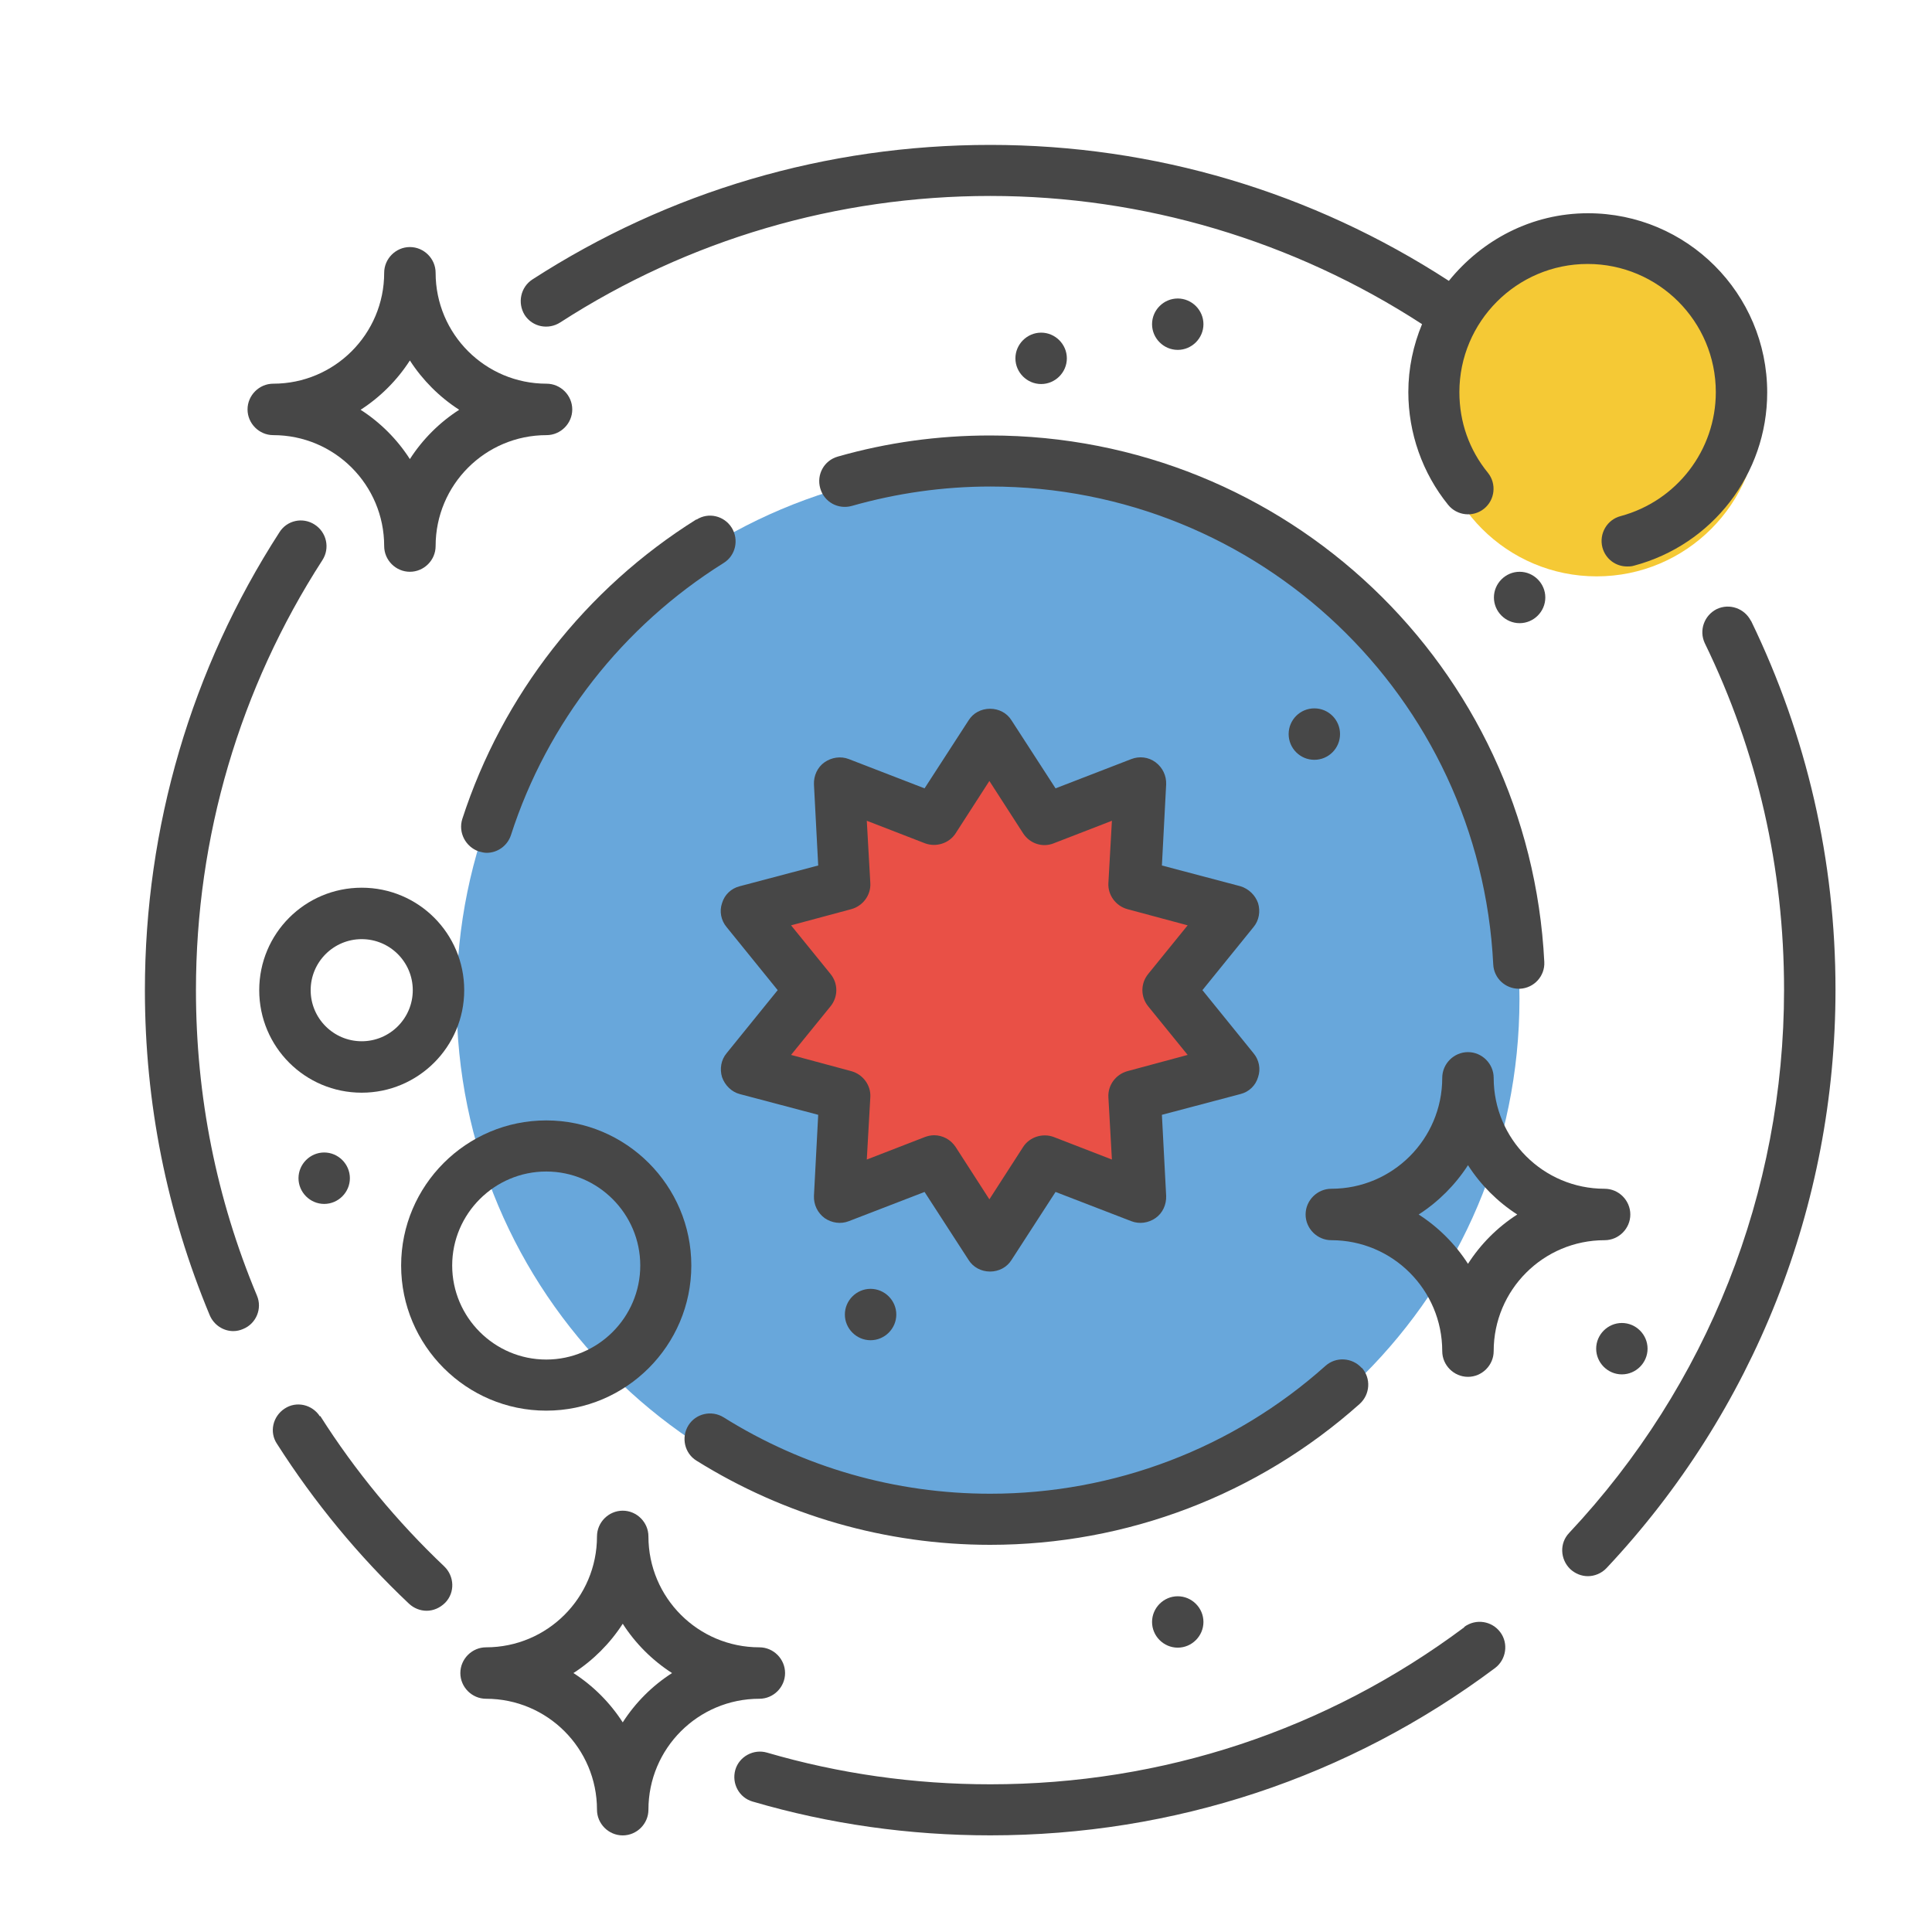
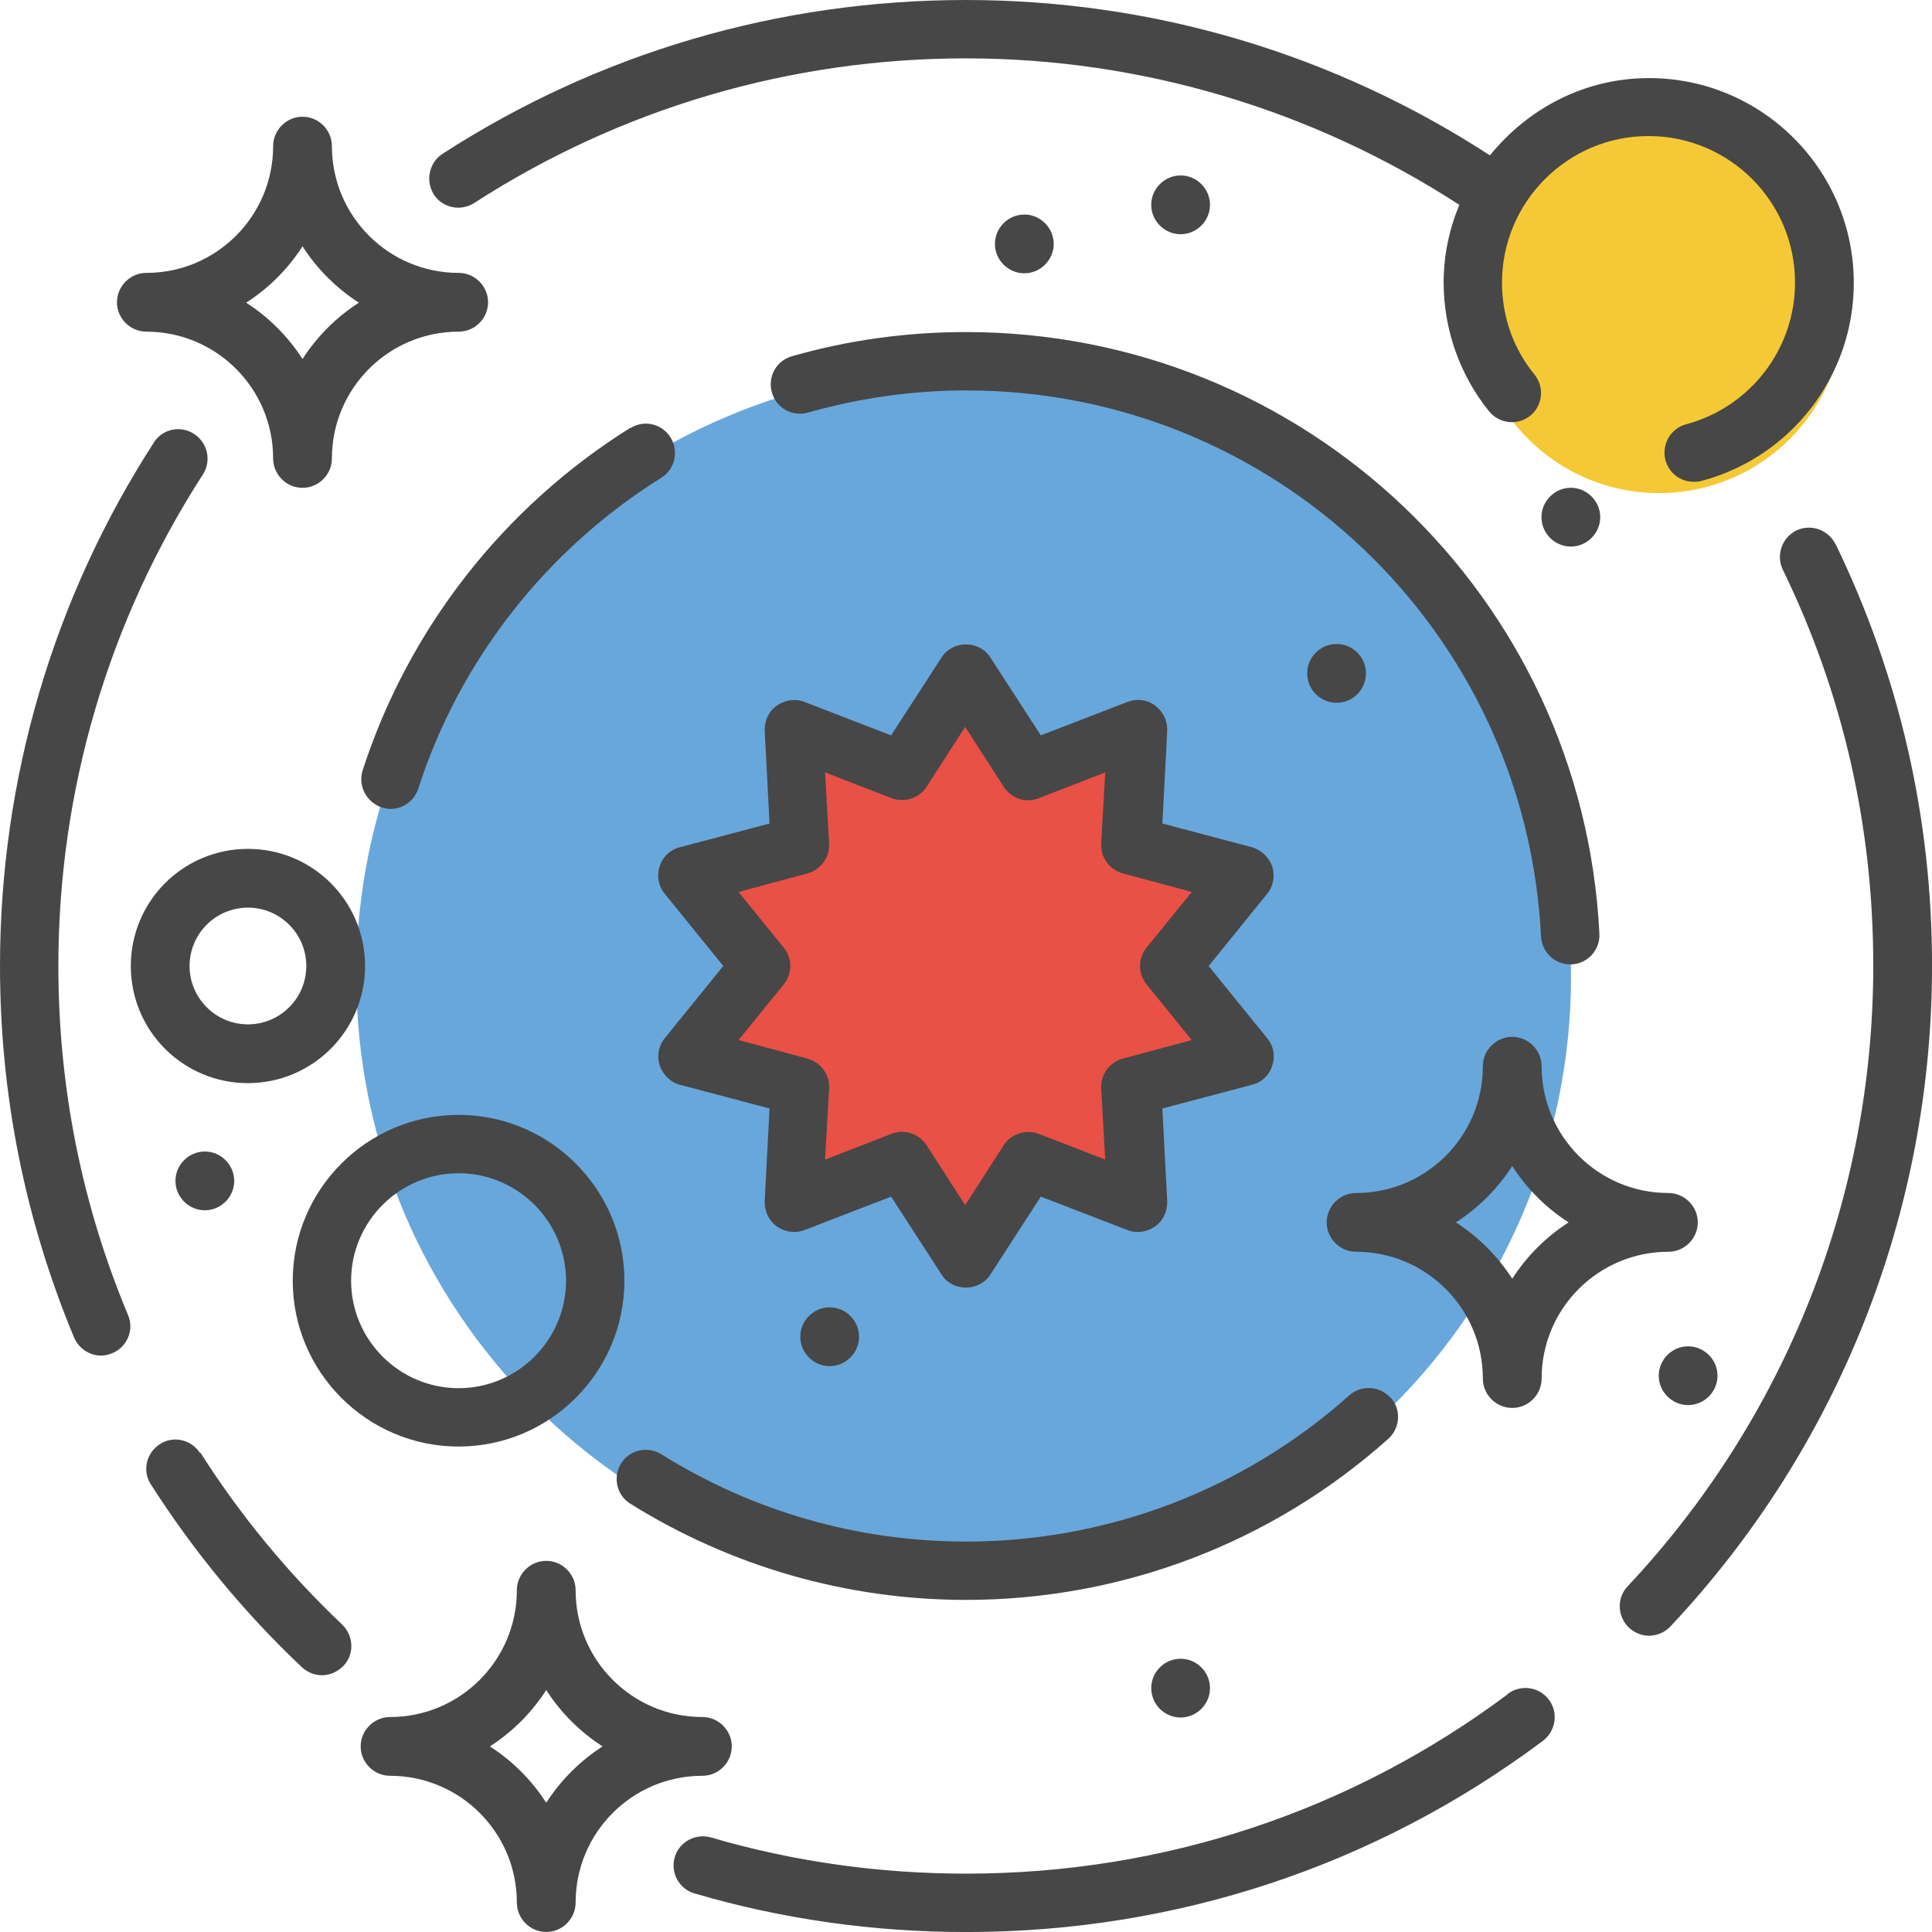
- <svg xmlns="http://www.w3.org/2000/svg" width="40" height="40" viewBox="0 0 40 40" fill="none">
-   <path d="M33.057 11.933C34.91 11.933 36.411 10.431 36.411 8.579C36.411 6.726 34.91 5.225 33.057 5.225C31.205 5.225 29.703 6.726 29.703 8.579C29.703 10.431 31.205 11.933 33.057 11.933Z" fill="#F5C935" />
-   <path d="M20.456 31.686C26.533 31.686 31.459 26.76 31.459 20.683C31.459 14.606 26.533 9.68 20.456 9.68C14.379 9.68 9.453 14.606 9.453 20.683C9.453 26.76 14.379 31.686 20.456 31.686Z" fill="#68A7DB" />
-   <path d="M15.486 18.939C15.434 19.092 15.464 19.267 15.566 19.391L16.521 20.572L15.566 21.753C15.464 21.877 15.434 22.052 15.486 22.206C15.537 22.359 15.661 22.483 15.821 22.519L17.287 22.913L17.206 24.429C17.199 24.59 17.272 24.75 17.403 24.845C17.535 24.94 17.709 24.962 17.855 24.903L19.277 24.357L20.101 25.633C20.189 25.771 20.342 25.851 20.502 25.851C20.663 25.851 20.816 25.771 20.903 25.633L21.727 24.357L23.149 24.903C23.302 24.962 23.47 24.94 23.601 24.845C23.732 24.75 23.805 24.597 23.798 24.429L23.718 22.913L25.191 22.519C25.351 22.475 25.475 22.359 25.526 22.206C25.577 22.052 25.548 21.877 25.446 21.753L24.491 20.572L25.446 19.391C25.548 19.267 25.577 19.092 25.526 18.939C25.475 18.786 25.351 18.669 25.191 18.625L23.718 18.232L23.798 16.715C23.805 16.554 23.732 16.394 23.601 16.299C23.47 16.204 23.295 16.183 23.149 16.241L21.727 16.788L20.903 15.512C20.816 15.373 20.663 15.293 20.502 15.293C20.342 15.293 20.189 15.373 20.101 15.512L19.277 16.788L17.855 16.241C17.702 16.183 17.535 16.204 17.403 16.299C17.272 16.394 17.199 16.547 17.206 16.715L17.287 18.232L15.821 18.625C15.661 18.669 15.537 18.786 15.486 18.939Z" fill="#E95046" />
-   <path d="M30.317 33.69C27.466 35.819 24.069 36.942 20.503 36.942C18.928 36.942 17.375 36.723 15.88 36.286C15.603 36.205 15.304 36.366 15.224 36.643C15.144 36.927 15.304 37.219 15.581 37.299C17.171 37.766 18.826 37.999 20.503 37.999C24.302 37.999 27.919 36.803 30.952 34.536C31.185 34.361 31.236 34.025 31.061 33.792C30.886 33.559 30.558 33.507 30.317 33.682V33.69Z" fill="#474747" />
-   <path d="M36.252 12.857C36.12 12.595 35.807 12.486 35.544 12.61C35.282 12.741 35.172 13.054 35.296 13.317C36.39 15.563 36.937 17.976 36.937 20.492C36.937 24.685 35.355 28.68 32.489 31.736C32.285 31.947 32.299 32.282 32.511 32.487C32.613 32.581 32.744 32.633 32.875 32.633C33.014 32.633 33.16 32.574 33.262 32.465C36.317 29.213 38.002 24.954 38.002 20.492C38.002 17.816 37.411 15.242 36.252 12.85V12.857Z" fill="#474747" />
-   <path d="M6.623 29.324C6.463 29.076 6.135 29.003 5.894 29.163C5.646 29.324 5.573 29.652 5.734 29.892C6.507 31.103 7.425 32.219 8.468 33.203C8.57 33.298 8.701 33.349 8.833 33.349C8.971 33.349 9.11 33.291 9.219 33.181C9.423 32.97 9.409 32.634 9.197 32.43C8.22 31.504 7.352 30.454 6.631 29.317L6.623 29.324Z" fill="#474747" />
-   <path d="M14.949 18.699C14.891 18.866 14.927 19.056 15.044 19.195L16.101 20.5L15.044 21.805C14.927 21.944 14.898 22.133 14.949 22.301C15.008 22.469 15.146 22.607 15.314 22.651L16.94 23.081L16.852 24.758C16.845 24.941 16.925 25.108 17.071 25.218C17.217 25.32 17.407 25.349 17.574 25.283L19.142 24.678L20.053 26.085C20.148 26.238 20.316 26.326 20.498 26.326C20.68 26.326 20.848 26.238 20.943 26.085L21.854 24.678L23.422 25.283C23.59 25.349 23.779 25.32 23.925 25.218C24.071 25.116 24.151 24.941 24.144 24.758L24.056 23.081L25.683 22.651C25.858 22.607 25.996 22.476 26.047 22.301C26.105 22.133 26.069 21.944 25.952 21.805L24.895 20.5L25.952 19.195C26.069 19.056 26.098 18.866 26.047 18.699C25.989 18.531 25.85 18.4 25.683 18.349L24.056 17.919L24.144 16.241C24.151 16.059 24.071 15.892 23.925 15.782C23.779 15.673 23.59 15.651 23.422 15.716L21.854 16.322L20.943 14.915C20.848 14.761 20.68 14.674 20.498 14.674C20.316 14.674 20.148 14.761 20.053 14.915L19.142 16.322L17.574 15.716C17.407 15.651 17.217 15.68 17.071 15.782C16.925 15.884 16.845 16.059 16.852 16.241L16.94 17.919L15.314 18.349C15.139 18.393 15 18.524 14.949 18.699ZM17.195 20.165L16.378 19.158L17.625 18.823C17.866 18.757 18.034 18.531 18.019 18.283L17.946 16.993L19.149 17.459C19.383 17.547 19.652 17.459 19.784 17.255L20.484 16.169L21.184 17.255C21.322 17.466 21.585 17.554 21.818 17.459L23.021 16.993L22.948 18.283C22.934 18.531 23.101 18.757 23.342 18.823L24.589 19.158L23.772 20.165C23.612 20.361 23.612 20.638 23.772 20.835L24.589 21.841L23.342 22.177C23.101 22.243 22.934 22.469 22.948 22.716L23.021 24.007L21.818 23.541C21.585 23.453 21.315 23.541 21.184 23.745L20.484 24.831L19.784 23.745C19.681 23.591 19.514 23.504 19.339 23.504C19.273 23.504 19.208 23.519 19.149 23.541L17.946 24.007L18.019 22.716C18.034 22.469 17.866 22.243 17.625 22.177L16.378 21.841L17.195 20.835C17.355 20.638 17.355 20.361 17.195 20.165Z" fill="#474747" />
-   <path d="M28.193 28.323C27.997 28.105 27.661 28.083 27.442 28.279C25.532 29.986 23.067 30.926 20.501 30.926C18.539 30.926 16.636 30.38 14.981 29.344C14.733 29.191 14.405 29.264 14.252 29.512C14.099 29.76 14.172 30.088 14.419 30.241C16.242 31.378 18.342 31.984 20.501 31.984C23.33 31.984 26.042 30.948 28.15 29.067C28.368 28.87 28.39 28.535 28.193 28.316V28.323Z" fill="#474747" />
-   <path d="M31.441 20.471H31.47C31.762 20.456 31.988 20.208 31.973 19.917C31.667 13.799 26.628 9.016 20.496 9.016C19.424 9.016 18.367 9.161 17.346 9.453C17.062 9.533 16.901 9.825 16.982 10.109C17.062 10.394 17.353 10.554 17.638 10.474C18.564 10.211 19.526 10.073 20.503 10.073C26.067 10.073 30.639 14.419 30.916 19.968C30.93 20.252 31.164 20.471 31.448 20.471H31.441Z" fill="#474747" />
-   <path d="M14.42 10.752C12.124 12.188 10.403 14.39 9.571 16.957C9.484 17.234 9.637 17.533 9.914 17.628C9.965 17.642 10.024 17.657 10.075 17.657C10.301 17.657 10.505 17.511 10.578 17.292C11.329 14.959 12.896 12.961 14.982 11.656C15.23 11.503 15.303 11.175 15.15 10.927C14.996 10.679 14.668 10.598 14.42 10.759V10.752Z" fill="#474747" />
-   <path d="M4.057 20.5C4.057 17.328 4.961 14.251 6.675 11.597C6.835 11.349 6.763 11.021 6.515 10.861C6.267 10.7 5.939 10.773 5.785 11.021C3.962 13.843 3 17.124 3 20.5C3 22.834 3.452 25.094 4.342 27.23C4.429 27.435 4.626 27.559 4.83 27.559C4.896 27.559 4.969 27.544 5.034 27.515C5.304 27.405 5.435 27.092 5.319 26.822C4.48 24.817 4.057 22.695 4.057 20.5Z" fill="#474747" />
-   <path d="M8.305 26.201C8.305 27.857 9.654 29.206 11.309 29.206C12.964 29.206 14.313 27.857 14.313 26.201C14.313 24.546 12.964 23.197 11.309 23.197C9.654 23.197 8.305 24.546 8.305 26.201ZM11.309 24.255C12.381 24.255 13.256 25.13 13.256 26.201C13.256 27.273 12.381 28.148 11.309 28.148C10.237 28.148 9.362 27.273 9.362 26.201C9.362 25.13 10.237 24.255 11.309 24.255Z" fill="#474747" />
-   <path d="M7.489 22.623C8.656 22.623 9.611 21.675 9.611 20.501C9.611 19.327 8.663 18.379 7.489 18.379C6.315 18.379 5.367 19.327 5.367 20.501C5.367 21.675 6.315 22.623 7.489 22.623ZM7.489 19.444C8.072 19.444 8.546 19.917 8.546 20.501C8.546 21.084 8.072 21.558 7.489 21.558C6.906 21.558 6.432 21.084 6.432 20.501C6.432 19.917 6.906 19.444 7.489 19.444Z" fill="#474747" />
-   <path d="M11.6 6.675C14.254 4.961 17.331 4.057 20.503 4.057C23.675 4.057 26.781 4.983 29.442 6.711C29.26 7.149 29.158 7.623 29.158 8.119C29.158 8.965 29.45 9.796 29.982 10.452C30.164 10.678 30.5 10.715 30.726 10.532C30.952 10.35 30.988 10.015 30.806 9.789C30.419 9.315 30.215 8.739 30.215 8.119C30.215 6.66 31.404 5.465 32.87 5.465C34.335 5.465 35.524 6.653 35.524 8.119C35.524 9.322 34.714 10.372 33.555 10.685C33.271 10.758 33.103 11.05 33.176 11.334C33.241 11.575 33.453 11.728 33.686 11.728C33.73 11.728 33.774 11.728 33.825 11.713C35.451 11.283 36.588 9.81 36.588 8.126C36.588 6.077 34.926 4.415 32.877 4.415C31.71 4.415 30.682 4.969 29.997 5.815C27.167 3.977 23.901 3 20.503 3C17.105 3 13.846 3.962 11.024 5.785C10.776 5.946 10.71 6.274 10.863 6.522C11.024 6.77 11.352 6.835 11.6 6.675Z" fill="#474747" />
-   <path d="M24.916 6.712C24.916 6.42 24.675 6.18 24.384 6.18C24.092 6.18 23.852 6.42 23.852 6.712C23.852 7.004 24.092 7.244 24.384 7.244C24.675 7.244 24.916 7.004 24.916 6.712Z" fill="#474747" />
-   <path d="M31.462 11.838C31.17 11.838 30.93 12.079 30.93 12.37C30.93 12.662 31.17 12.902 31.462 12.902C31.754 12.902 31.994 12.662 31.994 12.37C31.994 12.079 31.754 11.838 31.462 11.838Z" fill="#474747" />
-   <path d="M22.088 7.419C22.088 7.127 21.847 6.887 21.556 6.887C21.264 6.887 21.023 7.127 21.023 7.419C21.023 7.711 21.264 7.951 21.556 7.951C21.847 7.951 22.088 7.711 22.088 7.419Z" fill="#474747" />
-   <path d="M27.212 15.731C27.506 15.731 27.744 15.492 27.744 15.198C27.744 14.904 27.506 14.666 27.212 14.666C26.918 14.666 26.68 14.904 26.68 15.198C26.68 15.492 26.918 15.731 27.212 15.731Z" fill="#474747" />
-   <path d="M33.047 27.923C33.047 28.215 33.288 28.455 33.579 28.455C33.871 28.455 34.111 28.215 34.111 27.923C34.111 27.631 33.871 27.391 33.579 27.391C33.288 27.391 33.047 27.631 33.047 27.923Z" fill="#474747" />
-   <path d="M6.18 24.394C6.18 24.685 6.42 24.926 6.712 24.926C7.004 24.926 7.244 24.685 7.244 24.394C7.244 24.102 7.004 23.861 6.712 23.861C6.42 23.861 6.18 24.102 6.18 24.394Z" fill="#474747" />
-   <path d="M23.852 33.581C23.852 33.873 24.092 34.113 24.384 34.113C24.675 34.113 24.916 33.873 24.916 33.581C24.916 33.289 24.675 33.049 24.384 33.049C24.092 33.049 23.852 33.289 23.852 33.581Z" fill="#474747" />
-   <path d="M17.492 27.216C17.492 27.508 17.733 27.748 18.024 27.748C18.316 27.748 18.557 27.508 18.557 27.216C18.557 26.924 18.316 26.684 18.024 26.684C17.733 26.684 17.492 26.924 17.492 27.216Z" fill="#474747" />
-   <path d="M5.657 9.009C6.926 9.009 7.954 10.037 7.954 11.306C7.954 11.598 8.195 11.838 8.486 11.838C8.778 11.838 9.019 11.598 9.019 11.306C9.019 10.037 10.047 9.009 11.316 9.009C11.607 9.009 11.848 8.768 11.848 8.477C11.848 8.185 11.607 7.944 11.316 7.944C10.047 7.944 9.019 6.916 9.019 5.648C9.019 5.356 8.778 5.115 8.486 5.115C8.195 5.115 7.954 5.356 7.954 5.648C7.954 6.916 6.926 7.944 5.657 7.944C5.366 7.944 5.125 8.185 5.125 8.477C5.125 8.768 5.366 9.009 5.657 9.009ZM8.486 7.463C8.749 7.871 9.099 8.221 9.507 8.484C9.099 8.746 8.749 9.096 8.486 9.505C8.224 9.096 7.874 8.746 7.466 8.484C7.874 8.221 8.224 7.871 8.486 7.463Z" fill="#474747" />
-   <path d="M33.754 25.145C33.754 24.853 33.514 24.612 33.222 24.612C31.953 24.612 30.925 23.584 30.925 22.316C30.925 22.024 30.684 21.783 30.393 21.783C30.101 21.783 29.86 22.024 29.86 22.316C29.86 23.584 28.832 24.612 27.564 24.612C27.272 24.612 27.031 24.853 27.031 25.145C27.031 25.436 27.272 25.677 27.564 25.677C28.832 25.677 29.86 26.705 29.86 27.974C29.86 28.265 30.101 28.506 30.393 28.506C30.684 28.506 30.925 28.265 30.925 27.974C30.925 26.705 31.953 25.677 33.222 25.677C33.514 25.677 33.754 25.436 33.754 25.145ZM30.393 26.166C30.13 25.757 29.78 25.407 29.372 25.145C29.78 24.882 30.13 24.532 30.393 24.124C30.655 24.532 31.005 24.882 31.413 25.145C31.005 25.407 30.655 25.757 30.393 26.166Z" fill="#474747" />
-   <path d="M16.254 34.639C16.254 34.347 16.014 34.106 15.722 34.106C14.453 34.106 13.425 33.078 13.425 31.81C13.425 31.518 13.184 31.277 12.893 31.277C12.601 31.277 12.36 31.518 12.36 31.81C12.36 33.078 11.332 34.106 10.063 34.106C9.772 34.106 9.531 34.347 9.531 34.639C9.531 34.931 9.772 35.171 10.063 35.171C11.332 35.171 12.36 36.199 12.36 37.468C12.36 37.76 12.601 38 12.893 38C13.184 38 13.425 37.76 13.425 37.468C13.425 36.199 14.453 35.171 15.722 35.171C16.014 35.171 16.254 34.931 16.254 34.639ZM12.893 35.66C12.63 35.251 12.28 34.901 11.872 34.639C12.28 34.376 12.63 34.026 12.893 33.618C13.155 34.026 13.505 34.376 13.914 34.639C13.505 34.901 13.155 35.251 12.893 35.66Z" fill="#474747" />
+ <svg xmlns="http://www.w3.org/2000/svg" width="48" height="48" viewBox="0 0 48 48" fill="none">
+   <path d="M41.217 12.251C43.758 12.251 45.817 10.191 45.817 7.651C45.817 5.11 43.758 3.051 41.217 3.051C38.677 3.051 36.617 5.11 36.617 7.651C36.617 10.191 38.677 12.251 41.217 12.251Z" fill="#F5C935" />
+   <path d="M23.942 39.34C32.276 39.34 39.032 32.584 39.032 24.25C39.032 15.916 32.276 9.16 23.942 9.16C15.608 9.16 8.852 15.916 8.852 24.25C8.852 32.584 15.608 39.34 23.942 39.34Z" fill="#68A7DB" />
+   <path d="M17.12 21.859C17.05 22.069 17.09 22.309 17.23 22.479L18.54 24.099L17.23 25.719C17.09 25.889 17.05 26.129 17.12 26.339C17.19 26.549 17.36 26.719 17.58 26.769L19.59 27.309L19.48 29.389C19.47 29.609 19.57 29.829 19.75 29.959C19.93 30.089 20.17 30.119 20.37 30.039L22.32 29.289L23.45 31.039C23.57 31.229 23.78 31.339 24 31.339C24.22 31.339 24.43 31.229 24.55 31.039L25.68 29.289L27.63 30.039C27.84 30.119 28.07 30.089 28.25 29.959C28.43 29.829 28.53 29.619 28.52 29.389L28.41 27.309L30.43 26.769C30.65 26.709 30.82 26.549 30.89 26.339C30.96 26.129 30.92 25.889 30.78 25.719L29.47 24.099L30.78 22.479C30.92 22.309 30.96 22.069 30.89 21.859C30.82 21.649 30.65 21.489 30.43 21.429L28.41 20.889L28.52 18.809C28.53 18.589 28.43 18.369 28.25 18.239C28.07 18.109 27.83 18.079 27.63 18.159L25.68 18.909L24.55 17.159C24.43 16.969 24.22 16.859 24 16.859C23.78 16.859 23.57 16.969 23.45 17.159L22.32 18.909L20.37 18.159C20.16 18.079 19.93 18.109 19.75 18.239C19.57 18.369 19.47 18.579 19.48 18.809L19.59 20.889L17.58 21.429C17.36 21.489 17.19 21.649 17.12 21.859V21.859Z" fill="#E95046" />
+   <path d="M37.463 42.09C33.553 45.011 28.893 46.55 24.003 46.55C21.843 46.55 19.713 46.251 17.663 45.651C17.283 45.541 16.873 45.761 16.763 46.141C16.653 46.531 16.873 46.931 17.253 47.041C19.433 47.681 21.703 48.001 24.003 48.001C29.213 48.001 34.173 46.361 38.333 43.251C38.653 43.011 38.723 42.55 38.483 42.23C38.243 41.91 37.793 41.84 37.463 42.081V42.09Z" fill="#474747" />
+   <path d="M45.601 13.519C45.421 13.159 44.991 13.009 44.631 13.179C44.271 13.359 44.121 13.789 44.291 14.149C45.791 17.229 46.541 20.539 46.541 23.989C46.541 29.739 44.371 35.219 40.441 39.409C40.161 39.699 40.181 40.159 40.471 40.439C40.611 40.569 40.791 40.639 40.971 40.639C41.161 40.639 41.361 40.559 41.501 40.409C45.691 35.949 48.001 30.109 48.001 23.989C48.001 20.319 47.191 16.789 45.601 13.509V13.519Z" fill="#474747" />
+   <path d="M4.97 36.101C4.75 35.761 4.3 35.661 3.97 35.881C3.63 36.101 3.53 36.551 3.75 36.881C4.81 38.541 6.07 40.071 7.5 41.421C7.64 41.551 7.82 41.621 8 41.621C8.19 41.621 8.38 41.541 8.53 41.391C8.81 41.101 8.79 40.641 8.5 40.361C7.16 39.091 5.97 37.651 4.98 36.091L4.97 36.101Z" fill="#474747" />
+   <path d="M16.389 21.53C16.309 21.76 16.359 22.02 16.519 22.21L17.969 24L16.519 25.79C16.359 25.98 16.319 26.24 16.389 26.47C16.469 26.7 16.659 26.89 16.889 26.95L19.119 27.54L18.999 29.84C18.989 30.09 19.099 30.32 19.299 30.47C19.499 30.61 19.759 30.65 19.989 30.56L22.139 29.73L23.389 31.66C23.519 31.87 23.749 31.99 23.999 31.99C24.249 31.99 24.479 31.87 24.609 31.66L25.859 29.73L28.009 30.56C28.239 30.65 28.499 30.61 28.699 30.47C28.899 30.33 29.009 30.09 28.999 29.84L28.879 27.54L31.109 26.95C31.349 26.89 31.539 26.71 31.609 26.47C31.689 26.24 31.639 25.98 31.479 25.79L30.029 24L31.479 22.21C31.639 22.02 31.679 21.76 31.609 21.53C31.529 21.3 31.339 21.12 31.109 21.05L28.879 20.46L28.999 18.16C29.009 17.91 28.899 17.68 28.699 17.53C28.499 17.38 28.239 17.35 28.009 17.44L25.859 18.27L24.609 16.34C24.479 16.13 24.249 16.01 23.999 16.01C23.749 16.01 23.519 16.13 23.389 16.34L22.139 18.27L19.989 17.44C19.759 17.35 19.499 17.39 19.299 17.53C19.099 17.67 18.989 17.91 18.999 18.16L19.119 20.46L16.889 21.05C16.649 21.11 16.459 21.29 16.389 21.53ZM19.469 23.54L18.349 22.16L20.059 21.7C20.389 21.61 20.619 21.3 20.599 20.96L20.499 19.19L22.149 19.83C22.469 19.95 22.839 19.83 23.019 19.55L23.979 18.06L24.939 19.55C25.129 19.84 25.489 19.96 25.809 19.83L27.459 19.19L27.359 20.96C27.339 21.3 27.569 21.61 27.899 21.7L29.609 22.16L28.489 23.54C28.269 23.81 28.269 24.19 28.489 24.46L29.609 25.84L27.899 26.3C27.569 26.39 27.339 26.7 27.359 27.04L27.459 28.81L25.809 28.17C25.489 28.05 25.119 28.17 24.939 28.45L23.979 29.94L23.019 28.45C22.879 28.24 22.649 28.12 22.409 28.12C22.319 28.12 22.229 28.14 22.149 28.17L20.499 28.81L20.599 27.04C20.619 26.7 20.389 26.39 20.059 26.3L18.349 25.84L19.469 24.46C19.689 24.19 19.689 23.81 19.469 23.54V23.54Z" fill="#474747" />
+   <path d="M34.55 34.73C34.28 34.429 33.82 34.4 33.52 34.669C30.9 37.01 27.52 38.3 24 38.3C21.31 38.3 18.7 37.55 16.43 36.13C16.09 35.919 15.64 36.02 15.43 36.359C15.22 36.7 15.32 37.15 15.66 37.359C18.16 38.919 21.04 39.749 24 39.749C27.88 39.749 31.6 38.33 34.49 35.749C34.79 35.48 34.82 35.02 34.55 34.719V34.73Z" fill="#474747" />
+   <path d="M39.007 23.96H39.047C39.447 23.94 39.757 23.6 39.737 23.2C39.317 14.81 32.407 8.25 23.997 8.25C22.527 8.25 21.077 8.45 19.677 8.85C19.287 8.96 19.067 9.36 19.177 9.75C19.287 10.14 19.687 10.36 20.077 10.25C21.347 9.89 22.667 9.7 24.007 9.7C31.637 9.7 37.907 15.66 38.287 23.27C38.307 23.66 38.627 23.96 39.017 23.96H39.007Z" fill="#474747" />
+   <path d="M15.66 10.629C12.51 12.599 10.15 15.619 9.01 19.139C8.89 19.519 9.1 19.929 9.48 20.059C9.55 20.079 9.63 20.099 9.7 20.099C10.01 20.099 10.29 19.899 10.39 19.599C11.42 16.399 13.57 13.659 16.43 11.869C16.77 11.659 16.87 11.209 16.66 10.869C16.45 10.529 16 10.419 15.66 10.639V10.629Z" fill="#474747" />
+   <path d="M1.45 23.999C1.45 19.649 2.69 15.429 5.04 11.789C5.26 11.449 5.16 10.999 4.82 10.779C4.48 10.559 4.03 10.659 3.82 10.999C1.32 14.869 0 19.369 0 23.999C0 27.199 0.62 30.299 1.84 33.229C1.96 33.509 2.23 33.679 2.51 33.679C2.6 33.679 2.7 33.659 2.79 33.619C3.16 33.469 3.34 33.039 3.18 32.669C2.03 29.919 1.45 27.009 1.45 23.999V23.999Z" fill="#474747" />
+   <path d="M7.273 31.819C7.273 34.089 9.123 35.939 11.393 35.939C13.663 35.939 15.513 34.089 15.513 31.819C15.513 29.549 13.663 27.699 11.393 27.699C9.123 27.699 7.273 29.549 7.273 31.819V31.819ZM11.393 29.149C12.863 29.149 14.063 30.349 14.063 31.819C14.063 33.289 12.863 34.489 11.393 34.489C9.923 34.489 8.723 33.289 8.723 31.819C8.723 30.349 9.923 29.149 11.393 29.149Z" fill="#474747" />
+   <path d="M6.16 26.91C7.76 26.91 9.07 25.61 9.07 24C9.07 22.39 7.77 21.09 6.16 21.09C4.55 21.09 3.25 22.39 3.25 24C3.25 25.61 4.55 26.91 6.16 26.91ZM6.16 22.55C6.96 22.55 7.61 23.2 7.61 24C7.61 24.8 6.96 25.45 6.16 25.45C5.36 25.45 4.71 24.8 4.71 24C4.71 23.2 5.36 22.55 6.16 22.55Z" fill="#474747" />
+   <path d="M11.787 5.04C15.427 2.69 19.647 1.45 23.997 1.45C28.347 1.45 32.607 2.72 36.257 5.09C36.007 5.69 35.867 6.34 35.867 7.02C35.867 8.18 36.267 9.32 36.997 10.22C37.247 10.53 37.707 10.58 38.017 10.33C38.327 10.08 38.377 9.62 38.127 9.31C37.597 8.66 37.317 7.87 37.317 7.02C37.317 5.02 38.947 3.38 40.957 3.38C42.967 3.38 44.597 5.01 44.597 7.02C44.597 8.67 43.487 10.11 41.897 10.54C41.507 10.64 41.277 11.04 41.377 11.43C41.467 11.76 41.757 11.97 42.077 11.97C42.137 11.97 42.197 11.97 42.267 11.95C44.497 11.36 46.057 9.34 46.057 7.03C46.057 4.22 43.777 1.94 40.967 1.94C39.367 1.94 37.957 2.7 37.017 3.86C33.137 1.34 28.657 0 23.997 0C19.337 0 14.867 1.32 10.997 3.82C10.657 4.04 10.567 4.49 10.777 4.83C10.997 5.17 11.447 5.26 11.787 5.04Z" fill="#474747" />
+   <path d="M30.062 5.089C30.062 4.689 29.732 4.359 29.332 4.359C28.932 4.359 28.602 4.689 28.602 5.089C28.602 5.489 28.932 5.819 29.332 5.819C29.732 5.819 30.062 5.489 30.062 5.089Z" fill="#474747" />
+   <path d="M39.027 12.119C38.627 12.119 38.297 12.449 38.297 12.849C38.297 13.249 38.627 13.579 39.027 13.579C39.427 13.579 39.757 13.249 39.757 12.849C39.757 12.449 39.427 12.119 39.027 12.119Z" fill="#474747" />
+   <path d="M26.179 6.06C26.179 5.66 25.849 5.33 25.449 5.33C25.049 5.33 24.719 5.66 24.719 6.06C24.719 6.46 25.049 6.79 25.449 6.79C25.849 6.79 26.179 6.46 26.179 6.06V6.06Z" fill="#474747" />
+   <path d="M33.207 17.46C33.61 17.46 33.937 17.133 33.937 16.73C33.937 16.327 33.61 16 33.207 16C32.803 16 32.477 16.327 32.477 16.73C32.477 17.133 32.803 17.46 33.207 17.46Z" fill="#474747" />
+   <path d="M41.211 34.179C41.211 34.579 41.541 34.909 41.941 34.909C42.341 34.909 42.671 34.579 42.671 34.179C42.671 33.779 42.341 33.449 41.941 33.449C41.541 33.449 41.211 33.779 41.211 34.179Z" fill="#474747" />
+   <path d="M4.359 29.339C4.359 29.739 4.689 30.069 5.089 30.069C5.489 30.069 5.819 29.739 5.819 29.339C5.819 28.939 5.489 28.609 5.089 28.609C4.689 28.609 4.359 28.939 4.359 29.339V29.339Z" fill="#474747" />
+   <path d="M28.602 41.941C28.602 42.341 28.932 42.671 29.332 42.671C29.732 42.671 30.062 42.341 30.062 41.941C30.062 41.541 29.732 41.211 29.332 41.211C28.932 41.211 28.602 41.541 28.602 41.941Z" fill="#474747" />
+   <path d="M19.883 33.211C19.883 33.611 20.213 33.941 20.613 33.941C21.013 33.941 21.343 33.611 21.343 33.211C21.343 32.81 21.013 32.48 20.613 32.48C20.213 32.48 19.883 32.81 19.883 33.211Z" fill="#474747" />
+   <path d="M3.636 8.24C5.376 8.24 6.786 9.65 6.786 11.39C6.786 11.79 7.116 12.12 7.516 12.12C7.916 12.12 8.246 11.79 8.246 11.39C8.246 9.65 9.656 8.24 11.396 8.24C11.796 8.24 12.126 7.91 12.126 7.51C12.126 7.11 11.796 6.78 11.396 6.78C9.656 6.78 8.246 5.37 8.246 3.63C8.246 3.23 7.916 2.9 7.516 2.9C7.116 2.9 6.786 3.23 6.786 3.63C6.786 5.37 5.376 6.78 3.636 6.78C3.236 6.78 2.906 7.11 2.906 7.51C2.906 7.91 3.236 8.24 3.636 8.24V8.24ZM7.516 6.12C7.876 6.68 8.356 7.16 8.916 7.52C8.356 7.88 7.876 8.36 7.516 8.92C7.156 8.36 6.676 7.88 6.116 7.52C6.676 7.16 7.156 6.68 7.516 6.12V6.12Z" fill="#474747" />
+   <path d="M42.181 30.37C42.181 29.97 41.851 29.64 41.451 29.64C39.711 29.64 38.301 28.23 38.301 26.49C38.301 26.09 37.971 25.76 37.571 25.76C37.171 25.76 36.841 26.09 36.841 26.49C36.841 28.23 35.431 29.64 33.691 29.64C33.291 29.64 32.961 29.97 32.961 30.37C32.961 30.77 33.291 31.1 33.691 31.1C35.431 31.1 36.841 32.51 36.841 34.25C36.841 34.65 37.171 34.98 37.571 34.98C37.971 34.98 38.301 34.65 38.301 34.25C38.301 32.51 39.711 31.1 41.451 31.1C41.851 31.1 42.181 30.77 42.181 30.37ZM37.571 31.77C37.211 31.21 36.731 30.73 36.171 30.37C36.731 30.01 37.211 29.53 37.571 28.97C37.931 29.53 38.411 30.01 38.971 30.37C38.411 30.73 37.931 31.21 37.571 31.77Z" fill="#474747" />
+   <path d="M18.181 43.389C18.181 42.989 17.851 42.659 17.451 42.659C15.711 42.659 14.301 41.249 14.301 39.509C14.301 39.109 13.971 38.779 13.571 38.779C13.171 38.779 12.841 39.109 12.841 39.509C12.841 41.249 11.431 42.659 9.691 42.659C9.291 42.659 8.961 42.989 8.961 43.389C8.961 43.789 9.291 44.119 9.691 44.119C11.431 44.119 12.841 45.529 12.841 47.269C12.841 47.669 13.171 47.999 13.571 47.999C13.971 47.999 14.301 47.669 14.301 47.269C14.301 45.529 15.711 44.119 17.451 44.119C17.851 44.119 18.181 43.789 18.181 43.389ZM13.571 44.789C13.211 44.229 12.731 43.749 12.171 43.389C12.731 43.029 13.211 42.549 13.571 41.989C13.931 42.549 14.411 43.029 14.971 43.389C14.411 43.749 13.931 44.229 13.571 44.789Z" fill="#474747" />
</svg>
